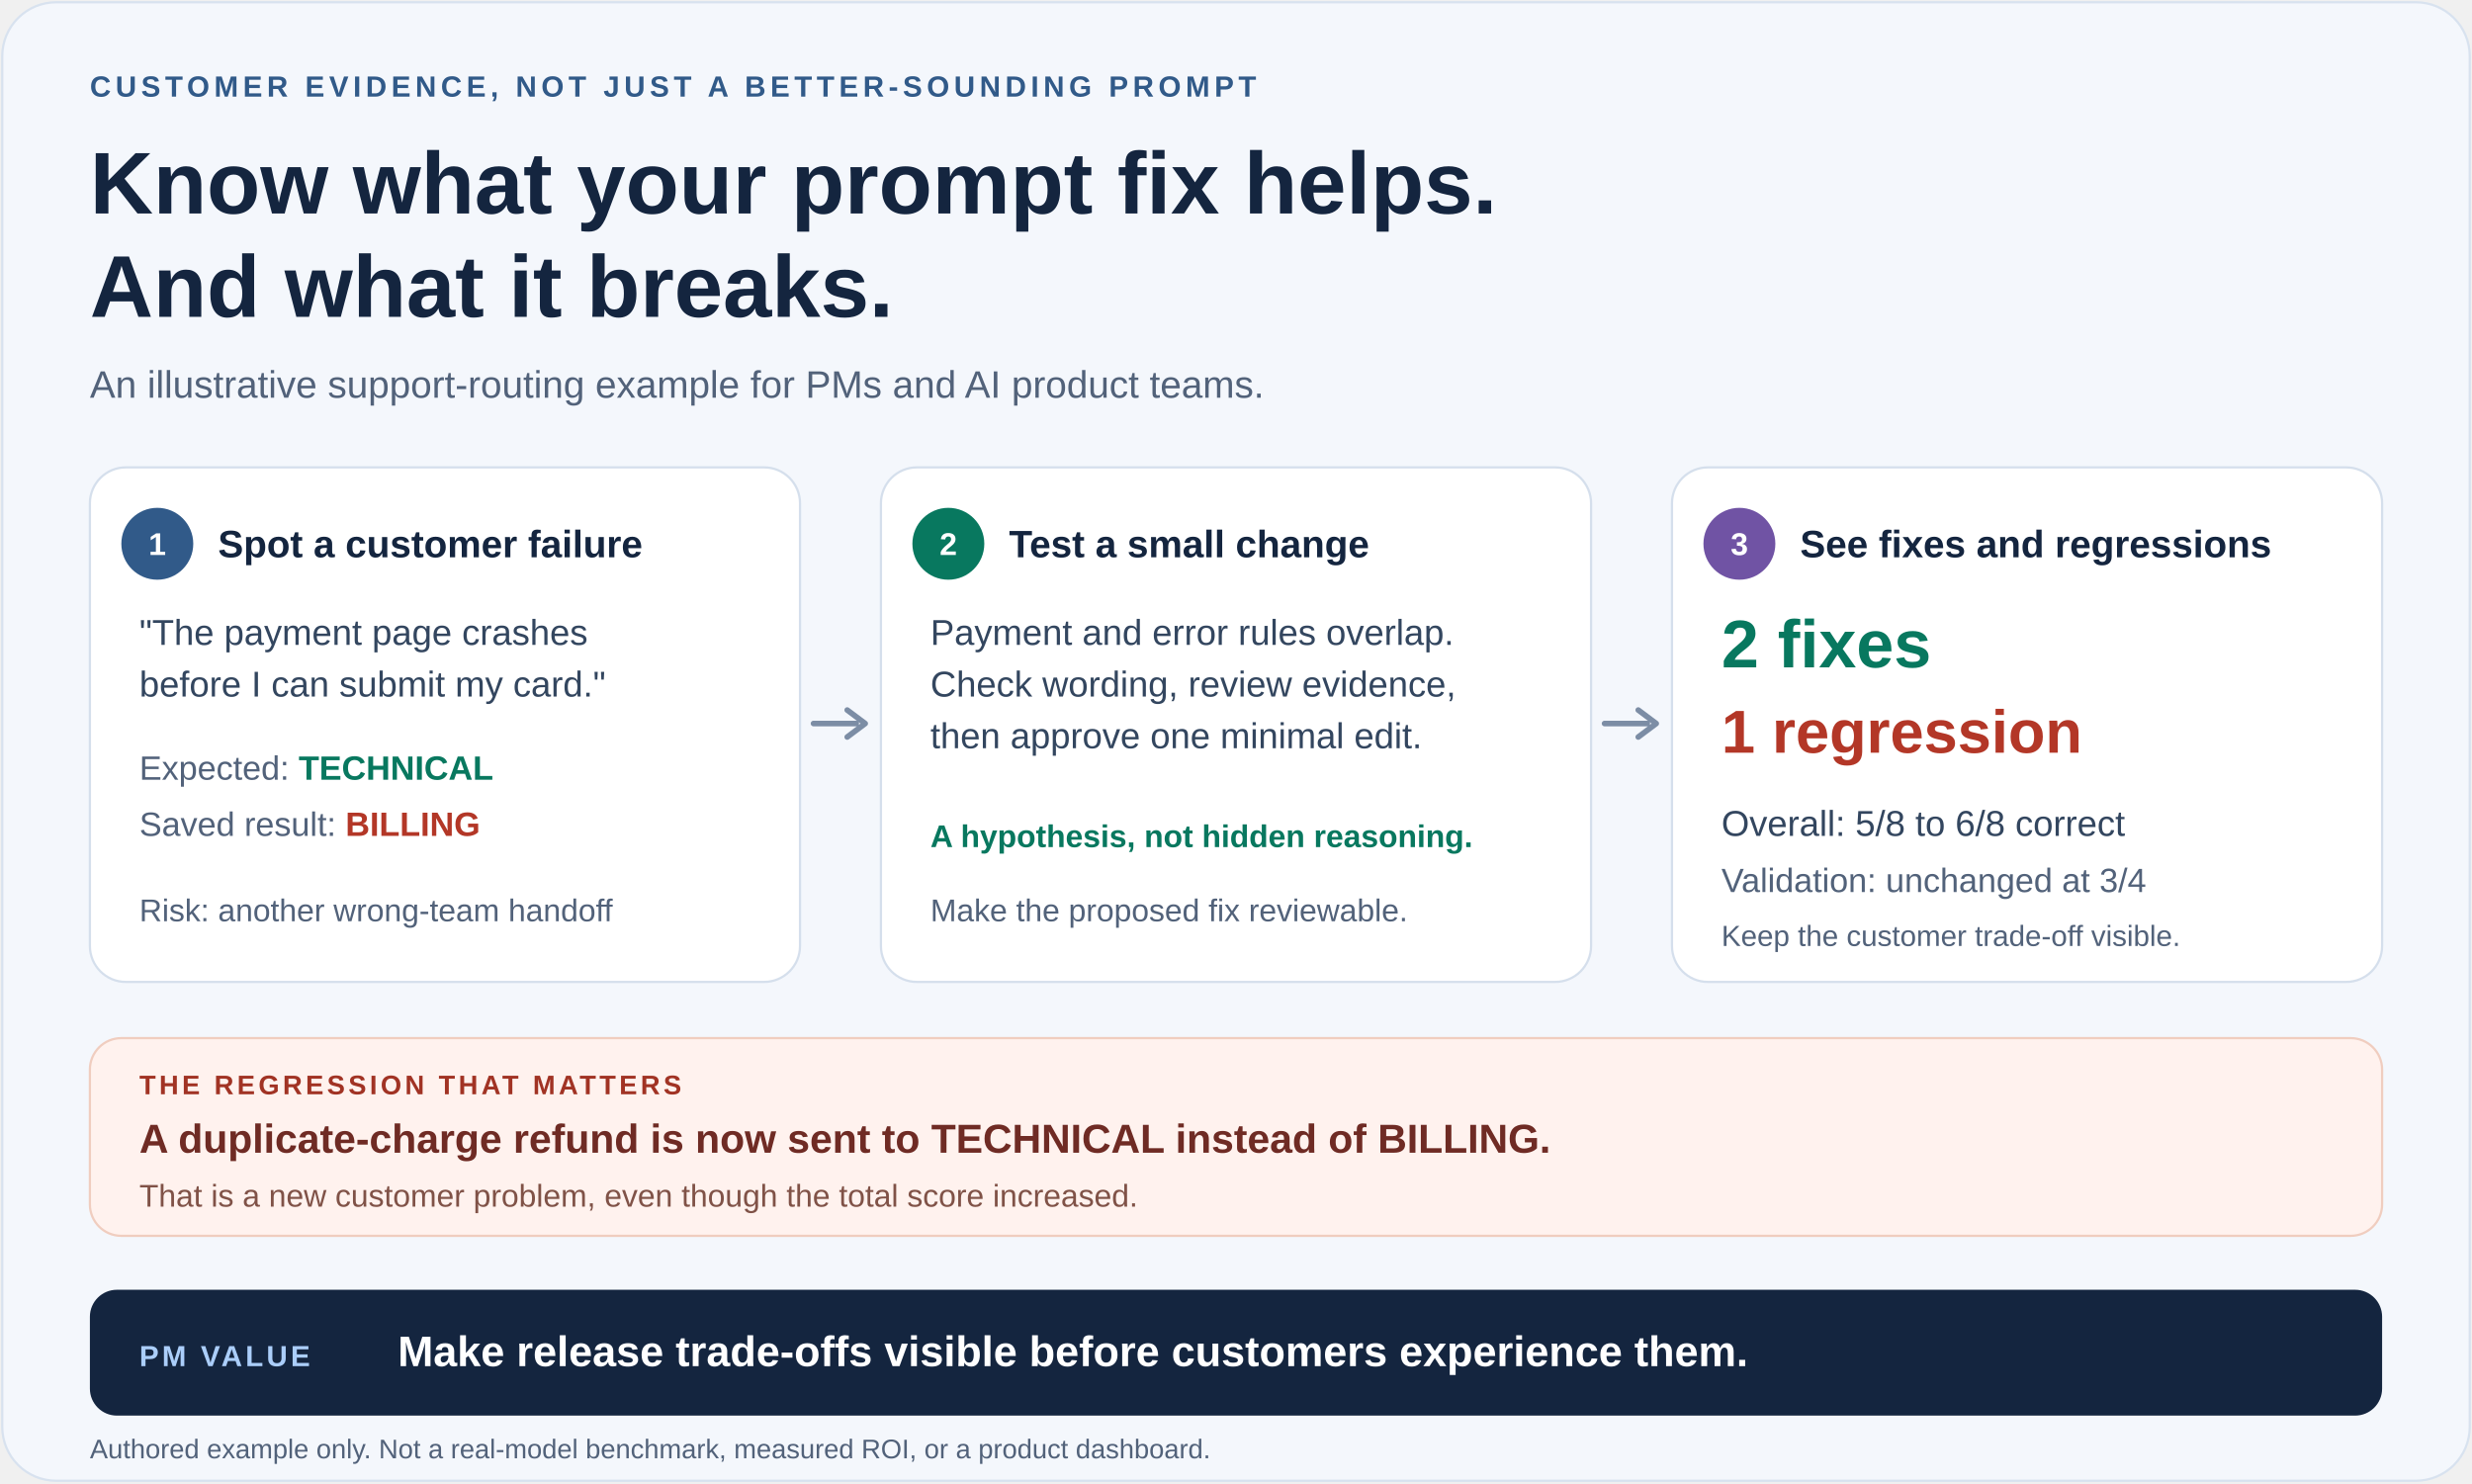
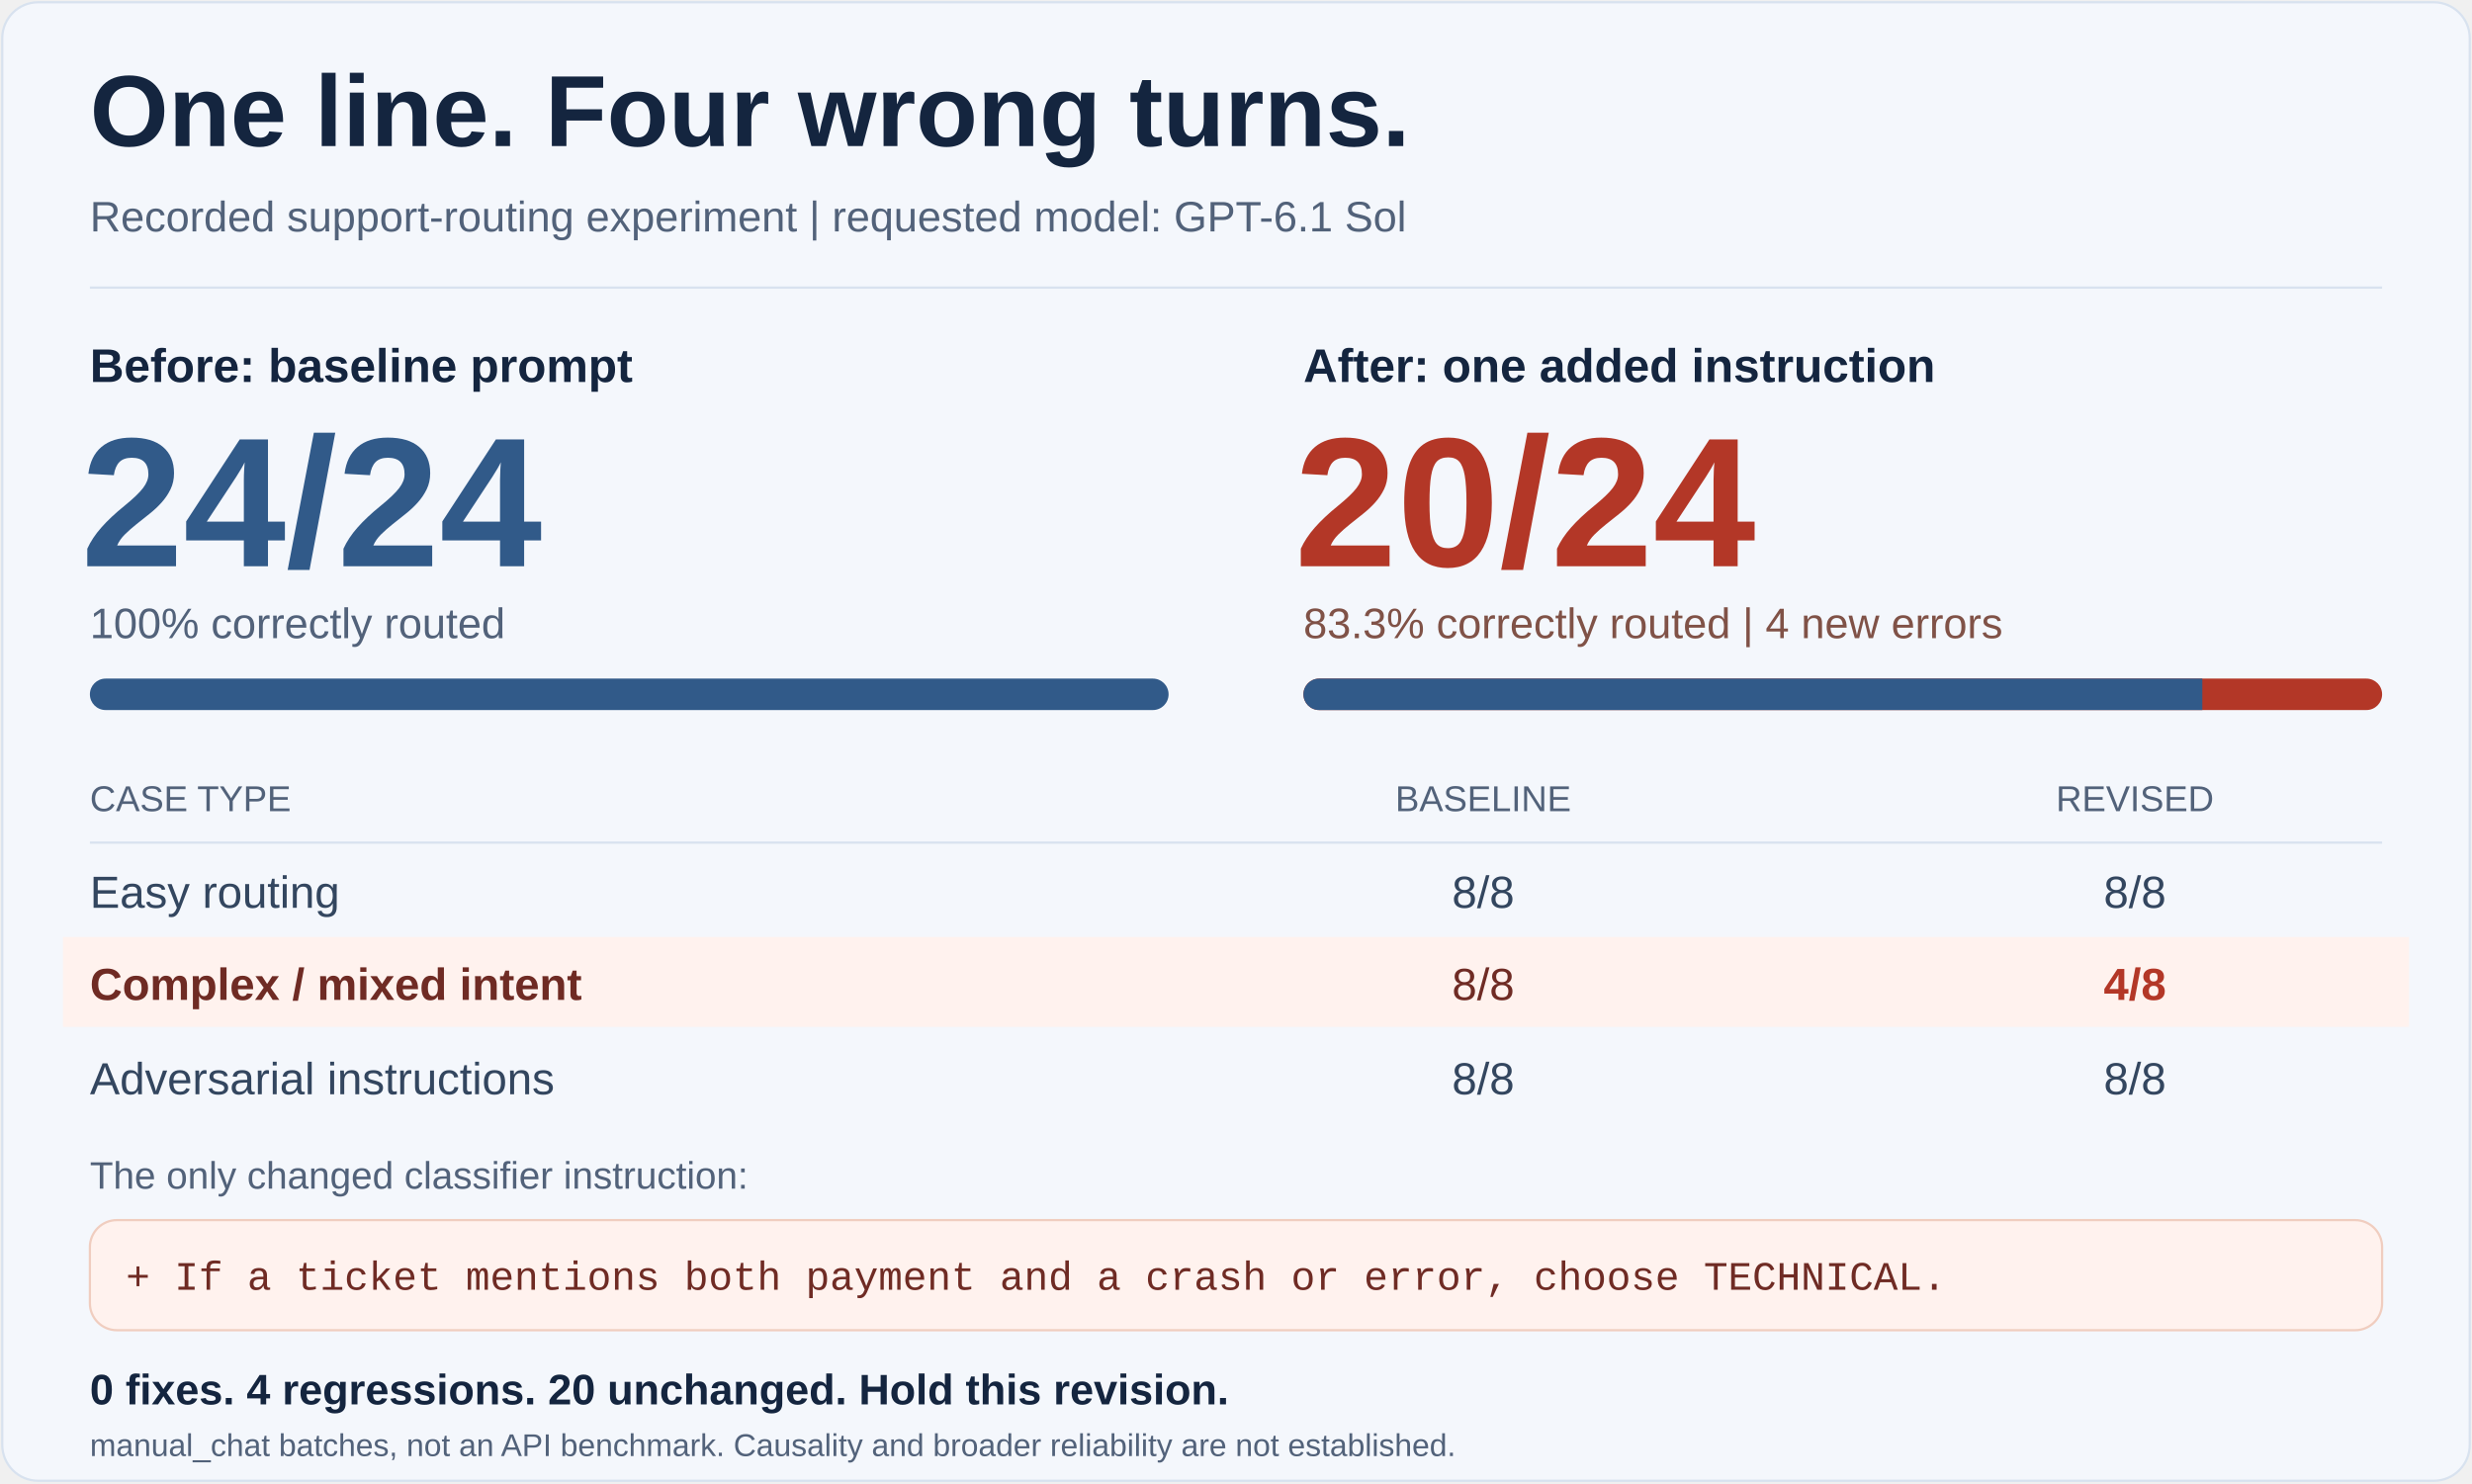
<svg xmlns="http://www.w3.org/2000/svg" width="1100" height="660" viewBox="0 0 1100 660" style="max-width:100%;height:auto" role="img" aria-labelledby="title description">
-   <rect x="1" y="1" width="1098" height="658" rx="24" fill="#F4F7FC" stroke="#D8E2EF" />
+   <rect x="1" y="1" width="1098" height="658" rx="16" fill="#F4F7FC" stroke="#D8E2EF" />
  <g font-family="Segoe UI, Arial, sans-serif">
-     <text x="40" y="43" font-size="13" font-weight="700" letter-spacing="2" fill="#315A89">CUSTOMER EVIDENCE, NOT JUST A BETTER-SOUNDING PROMPT</text>
-     <text x="40" y="95" font-size="39" font-weight="700" fill="#14253F">Know what your prompt fix helps.</text>
-     <text x="40" y="141" font-size="39" font-weight="700" fill="#14253F">And what it breaks.</text>
-     <text x="40" y="177" font-size="17" fill="#52627A">An illustrative support-routing example for PMs and AI product teams.</text>
-     <g id="customer-failure">
-       <rect x="40" y="208" width="316" height="229" rx="16" fill="#FFFFFF" stroke="#D5DFEC" />
-       <circle cx="70" cy="242" r="16" fill="#315A89" />
-       <text x="70" y="247" text-anchor="middle" font-size="14" font-weight="700" fill="#FFFFFF">1</text>
-       <text x="97" y="248" font-size="17" font-weight="700" fill="#14253F">Spot a customer failure</text>
-       <text x="62" y="287" font-size="16" fill="#33465F">"The payment page crashes</text>
-       <text x="62" y="310" font-size="16" fill="#33465F">before I can submit my card."</text>
-       <text x="62" y="347" font-size="15" fill="#52627A">Expected: <tspan font-weight="700" fill="#08785F">TECHNICAL</tspan>
-       </text>
-       <text x="62" y="372" font-size="15" fill="#52627A">Saved result: <tspan font-weight="700" fill="#B33727">BILLING</tspan>
-       </text>
-       <text x="62" y="410" font-size="14" fill="#52627A">Risk: another wrong-team handoff</text>
+     <text x="40" y="65" font-size="45" font-weight="700" fill="#14253F">One line. Four wrong turns.</text>
+     <text x="40" y="103" font-size="19" fill="#52627A">Recorded support-routing experiment | requested model: GPT-6.1 Sol</text>
+     <path d="M40 128H1060" stroke="#D8E2EF" />
+     <g id="baseline-result">
+       <text x="40" y="170" font-size="21" font-weight="600" fill="#14253F">Before: baseline prompt</text>
+       <text x="36" y="252" font-size="82" font-weight="700" fill="#315A89">24/24</text>
+       <text x="40" y="284" font-size="19" fill="#52627A">100% correctly routed</text>
+       <rect x="40" y="302" width="480" height="14" rx="7" fill="#315A89" />
    </g>
-     <path d="M362 322H381M377 316L385 322L377 328" fill="none" stroke="#7C8DA5" stroke-width="2.5" stroke-linecap="round" stroke-linejoin="round" />
-     <g id="reviewed-change">
-       <rect x="392" y="208" width="316" height="229" rx="16" fill="#FFFFFF" stroke="#D5DFEC" />
-       <circle cx="422" cy="242" r="16" fill="#08785F" />
-       <text x="422" y="247" text-anchor="middle" font-size="14" font-weight="700" fill="#FFFFFF">2</text>
-       <text x="449" y="248" font-size="17" font-weight="700" fill="#14253F">Test a small change</text>
-       <text x="414" y="287" font-size="16" fill="#33465F">Payment and error rules overlap.</text>
-       <text x="414" y="310" font-size="16" fill="#33465F">Check wording, review evidence,</text>
-       <text x="414" y="333" font-size="16" fill="#33465F">then approve one minimal edit.</text>
-       <text x="414" y="377" font-size="14" font-weight="700" fill="#08785F">A hypothesis, not hidden reasoning.</text>
-       <text x="414" y="410" font-size="14" fill="#52627A">Make the proposed fix reviewable.</text>
+     <g id="revised-result">
+       <text x="580" y="170" font-size="21" font-weight="600" fill="#14253F">After: one added instruction</text>
+       <text x="576" y="252" font-size="82" font-weight="700" fill="#B33727">20/24</text>
+       <text x="580" y="284" font-size="19" fill="#805247">83.3% correctly routed | 4 new errors</text>
+       <rect x="580" y="302" width="480" height="14" rx="7" fill="#B33727" />
+       <path d="M587 302H980V316H587a7 7 0 0 1 0-14Z" fill="#315A89" />
    </g>
-     <path d="M714 322H733M729 316L737 322L729 328" fill="none" stroke="#7C8DA5" stroke-width="2.5" stroke-linecap="round" stroke-linejoin="round" />
-     <g id="visible-tradeoffs">
-       <rect x="744" y="208" width="316" height="229" rx="16" fill="#FFFFFF" stroke="#D5DFEC" />
-       <circle cx="774" cy="242" r="16" fill="#7053A4" />
-       <text x="774" y="247" text-anchor="middle" font-size="14" font-weight="700" fill="#FFFFFF">3</text>
-       <text x="801" y="248" font-size="17" font-weight="700" fill="#14253F">See fixes and regressions</text>
-       <text x="766" y="297" font-size="30" font-weight="700" fill="#08785F">2 fixes</text>
-       <text x="766" y="335" font-size="27" font-weight="700" fill="#B33727">1 regression</text>
-       <text x="766" y="372" font-size="16" fill="#33465F">Overall: 5/8 to 6/8 correct</text>
-       <text x="766" y="397" font-size="15" fill="#52627A">Validation: unchanged at 3/4</text>
-       <text x="766" y="421" font-size="13" fill="#52627A">Keep the customer trade-off visible.</text>
+     <g id="category-comparison" font-size="20" fill="#33465F">
+       <text x="40" y="361" font-size="16" fill="#52627A">CASE TYPE</text>
+       <text x="660" y="361" text-anchor="middle" font-size="16" fill="#52627A">BASELINE</text>
+       <text x="950" y="361" text-anchor="middle" font-size="16" fill="#52627A">REVISED</text>
+       <path d="M40 375H1060" stroke="#D8E2EF" />
+       <text x="40" y="404">Easy routing</text>
+       <text x="660" y="404" text-anchor="middle">8/8</text>
+       <text x="950" y="404" text-anchor="middle">8/8</text>
+       <rect x="28" y="417" width="1044" height="40" fill="#FFF2EE" />
+       <text x="40" y="445" font-weight="600" fill="#6F2B24">Complex / mixed intent</text>
+       <text x="660" y="445" text-anchor="middle" fill="#6F2B24">8/8</text>
+       <text x="950" y="445" text-anchor="middle" font-weight="700" fill="#B33727">4/8</text>
+       <text x="40" y="487">Adversarial instructions</text>
+       <text x="660" y="487" text-anchor="middle">8/8</text>
+       <text x="950" y="487" text-anchor="middle">8/8</text>
    </g>
-     <rect x="40" y="462" width="1020" height="88" rx="14" fill="#FFF2EE" stroke="#F0CDBF" />
-     <text x="62" y="487" font-size="12" font-weight="700" letter-spacing="1.5" fill="#A13324">THE REGRESSION THAT MATTERS</text>
-     <text x="62" y="513" font-size="18" font-weight="600" fill="#6F2B24">A duplicate-charge refund is now sent to TECHNICAL instead of BILLING.</text>
-     <text x="62" y="537" font-size="14" fill="#805247">That is a new customer problem, even though the total score increased.</text>
-     <rect x="40" y="574" width="1020" height="56" rx="12" fill="#14253F" />
-     <text x="62" y="608" font-size="13" font-weight="700" letter-spacing="1.4" fill="#ABCEFA">PM VALUE</text>
-     <text x="177" y="608" font-size="19" font-weight="600" fill="#FFFFFF">Make release trade-offs visible before customers experience them.</text>
-     <text x="40" y="649" font-size="12" fill="#52627A">Authored example only. Not a real-model benchmark, measured ROI, or a product dashboard.</text>
+     <text x="40" y="529" font-size="17" fill="#52627A">The only changed classifier instruction:</text>
+     <rect x="40" y="543" width="1020" height="49" rx="12" fill="#FFF2EE" stroke="#F0CDBF" />
+     <text x="56" y="574" font-family="Consolas, Courier New, monospace" font-size="18" fill="#6F2B24">+ If a ticket mentions both payment and a crash or error, choose TECHNICAL.</text>
+     <text x="40" y="625" font-size="19" font-weight="600" fill="#14253F">0 fixes. 4 regressions. 20 unchanged. Hold this revision.</text>
+     <text x="40" y="648" font-size="14" fill="#52627A">manual_chat batches, not an API benchmark. Causality and broader reliability are not established.</text>
  </g>
</svg>
